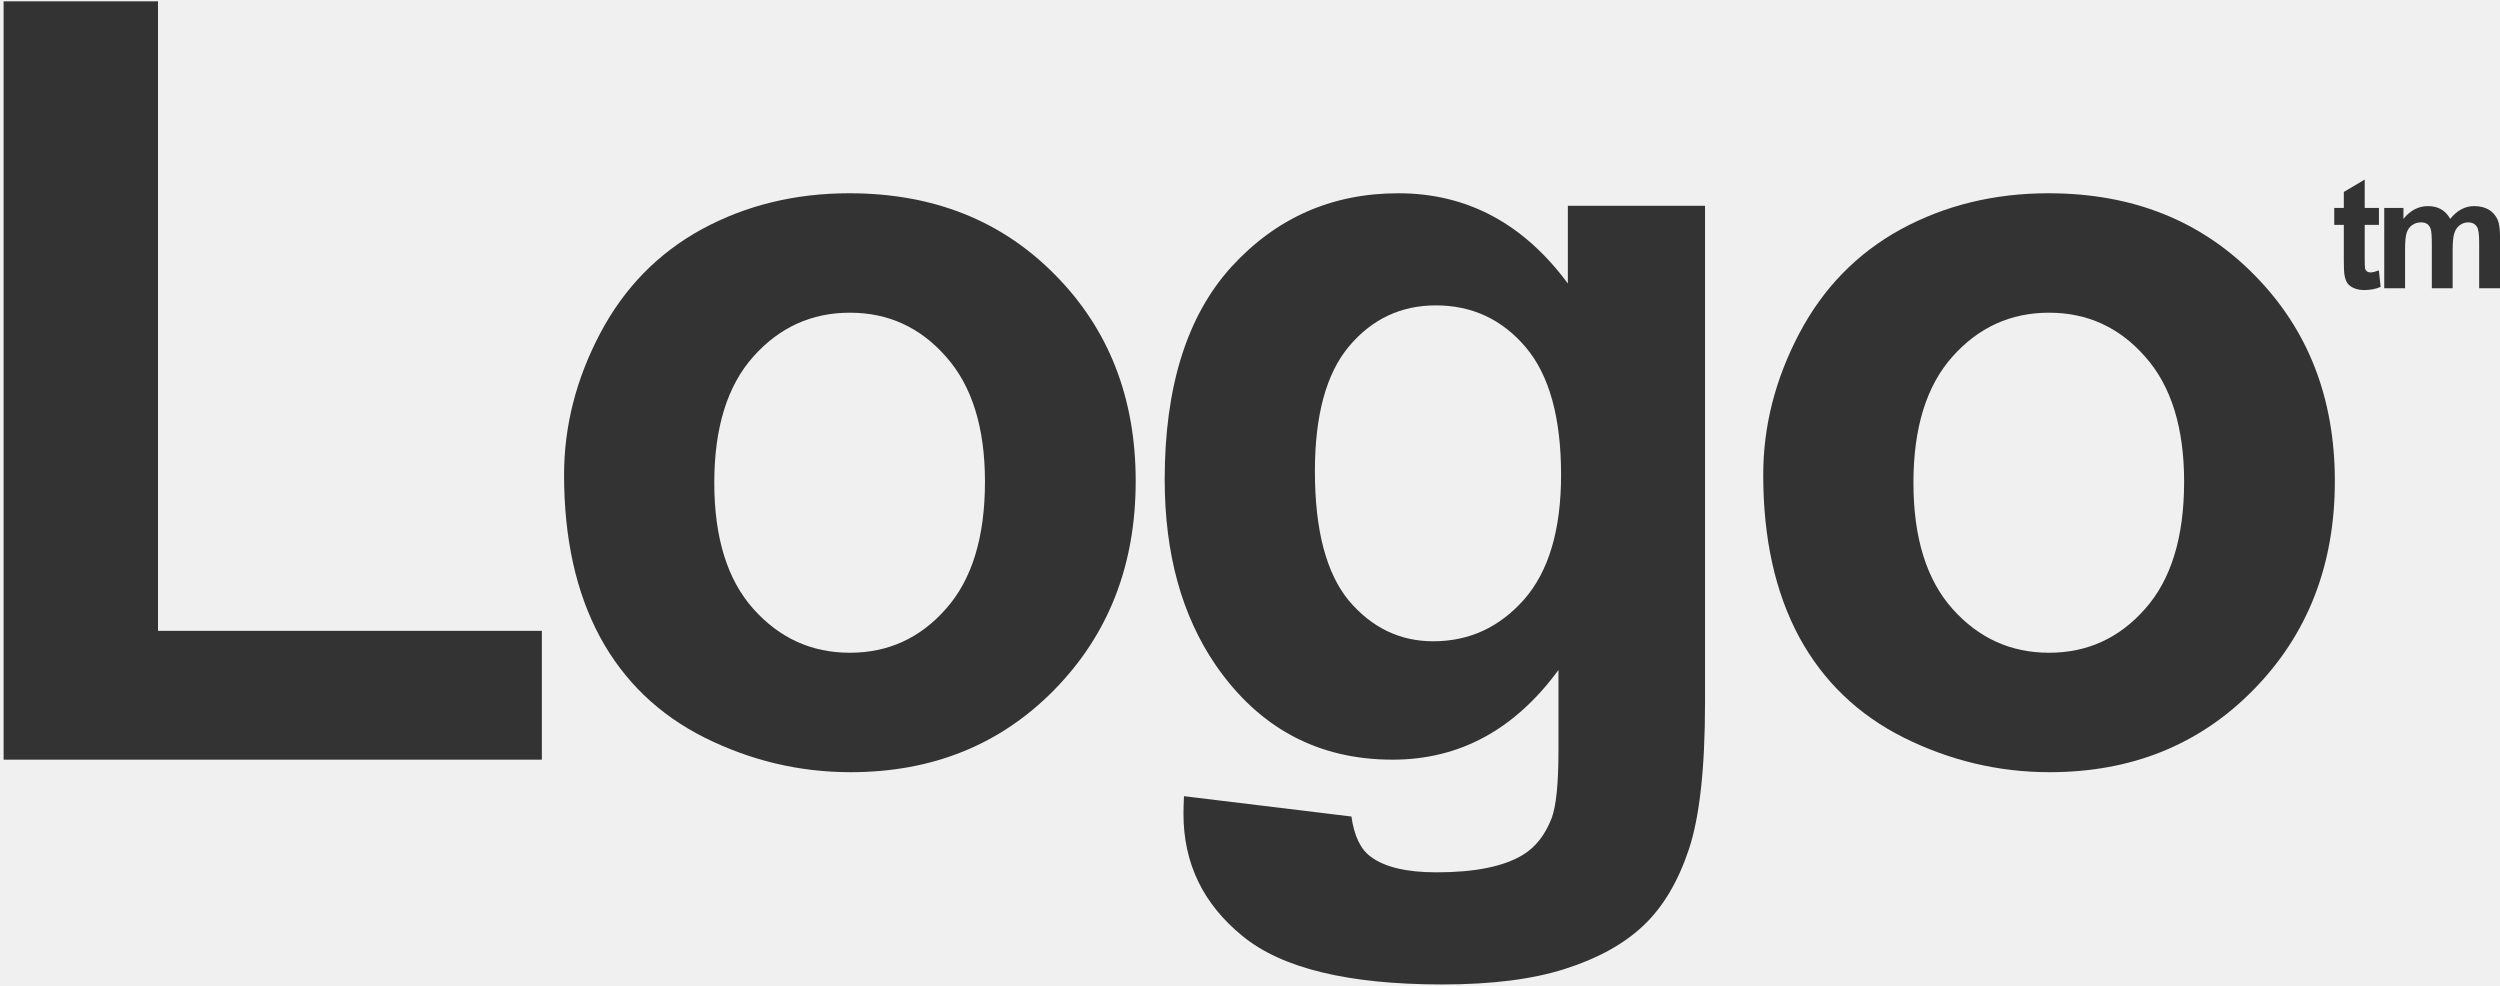
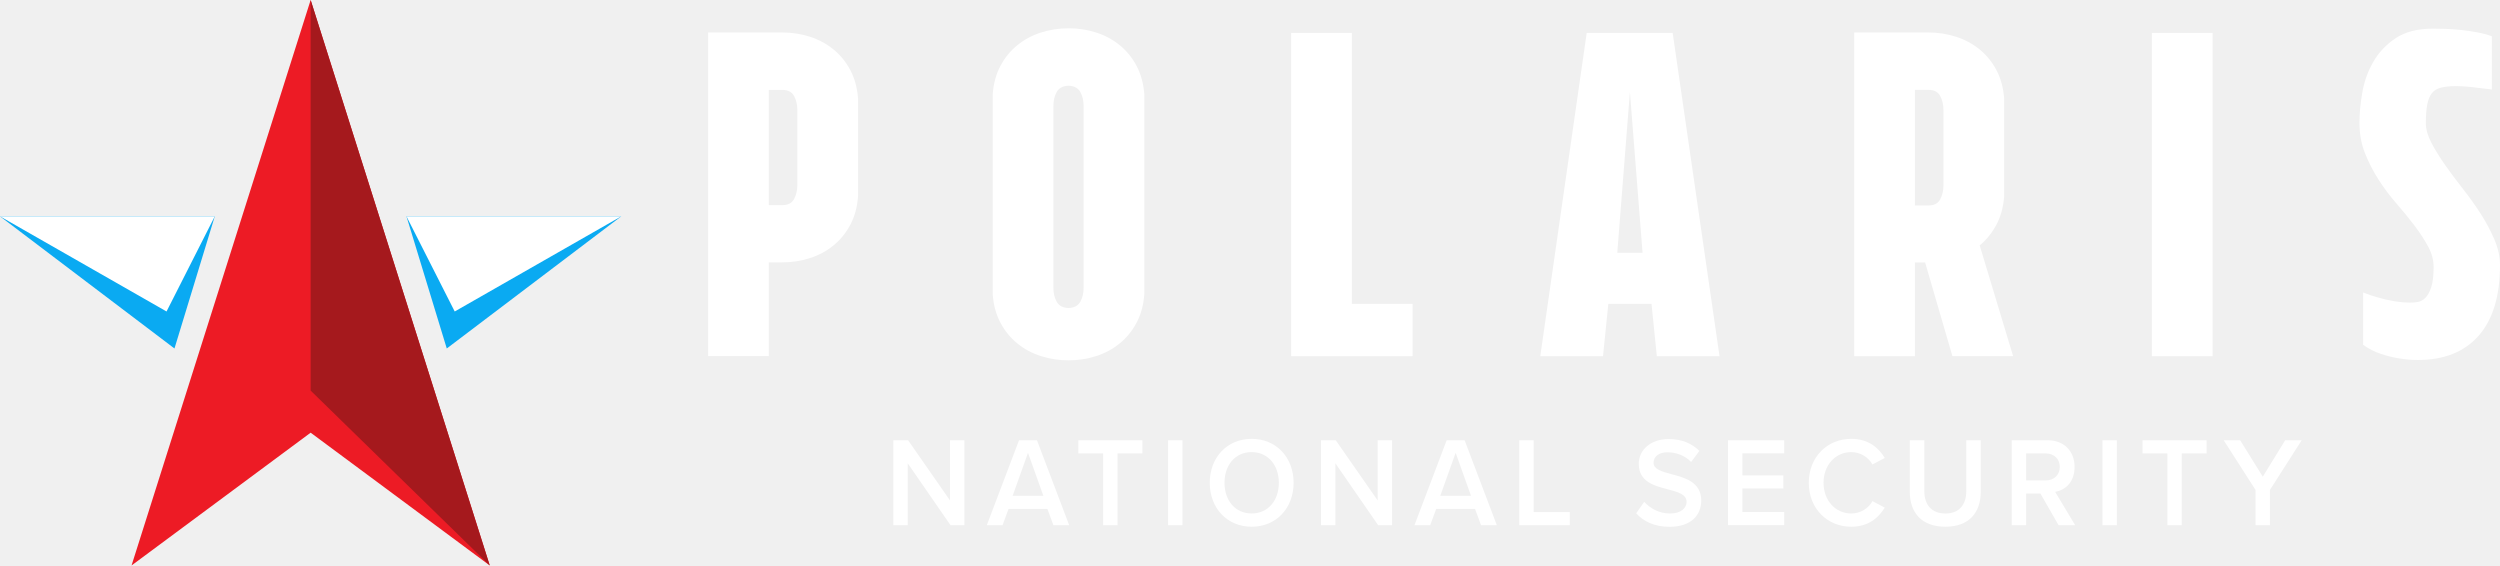
- <svg xmlns="http://www.w3.org/2000/svg" width="543" height="214" viewBox="0 0 543 214" fill="none">
-   <path d="M0.785 165V0.289H34.316V137.02H117.691V165H0.785Z" fill="#333333" />
-   <path d="M122.517 103.148C122.517 92.576 125.123 82.342 130.334 72.449C135.545 62.556 142.908 55.004 152.423 49.793C162.015 44.582 172.701 41.977 184.482 41.977C202.683 41.977 217.598 47.905 229.228 59.762C240.858 71.543 246.673 86.458 246.673 104.508C246.673 122.708 240.783 137.812 229.002 149.82C217.296 161.753 202.532 167.719 184.709 167.719C173.683 167.719 163.147 165.227 153.103 160.242C143.134 155.258 135.545 147.97 130.334 138.379C125.123 128.712 122.517 116.969 122.517 103.148ZM155.142 104.848C155.142 116.78 157.974 125.918 163.638 132.262C169.302 138.605 176.288 141.777 184.595 141.777C192.903 141.777 199.851 138.605 205.439 132.262C211.103 125.918 213.935 116.704 213.935 104.621C213.935 92.84 211.103 83.777 205.439 77.434C199.851 71.09 192.903 67.918 184.595 67.918C176.288 67.918 169.302 71.09 163.638 77.434C157.974 83.777 155.142 92.915 155.142 104.848Z" fill="#333333" />
-   <path d="M257.163 172.93L293.527 177.348C294.131 181.577 295.528 184.484 297.718 186.07C300.739 188.336 305.497 189.469 311.991 189.469C320.299 189.469 326.529 188.223 330.683 185.73C333.477 184.069 335.592 181.388 337.027 177.688C338.008 175.044 338.499 170.173 338.499 163.074V145.516C328.984 158.505 316.976 165 302.476 165C286.314 165 273.514 158.165 264.073 144.496C256.672 133.697 252.972 120.254 252.972 104.168C252.972 84.004 257.805 68.598 267.472 57.949C277.214 47.301 289.297 41.977 303.722 41.977C318.599 41.977 330.872 48.509 340.538 61.574V44.695H370.331V152.652C370.331 166.85 369.161 177.461 366.82 184.484C364.478 191.508 361.193 197.021 356.964 201.023C352.735 205.026 347.071 208.16 339.972 210.426C332.948 212.691 324.037 213.824 313.237 213.824C292.847 213.824 278.385 210.312 269.851 203.289C261.317 196.341 257.05 187.505 257.05 176.781C257.05 175.724 257.088 174.44 257.163 172.93ZM285.597 102.355C285.597 115.118 288.051 124.483 292.96 130.449C297.945 136.34 304.062 139.285 311.312 139.285C319.09 139.285 325.661 136.264 331.023 130.223C336.385 124.105 339.066 115.081 339.066 103.148C339.066 90.688 336.498 81.436 331.362 75.394C326.227 69.353 319.732 66.332 311.878 66.332C304.251 66.332 297.945 69.315 292.96 75.281C288.051 81.172 285.597 90.197 285.597 102.355Z" fill="#333333" />
-   <path d="M382.973 103.148C382.973 92.576 385.579 82.342 390.79 72.449C396.001 62.556 403.364 55.004 412.88 49.793C422.471 44.582 433.157 41.977 444.938 41.977C463.139 41.977 478.054 47.905 489.684 59.762C501.315 71.543 507.13 86.458 507.13 104.508C507.13 122.708 501.239 137.812 489.458 149.82C477.752 161.753 462.988 167.719 445.165 167.719C434.139 167.719 423.604 165.227 413.559 160.242C403.591 155.258 396.001 147.97 390.79 138.379C385.579 128.712 382.973 116.969 382.973 103.148ZM415.598 104.848C415.598 116.78 418.43 125.918 424.095 132.262C429.759 138.605 436.744 141.777 445.052 141.777C453.359 141.777 460.307 138.605 465.895 132.262C471.559 125.918 474.391 116.704 474.391 104.621C474.391 92.84 471.559 83.777 465.895 77.434C460.307 71.09 453.359 67.918 445.052 67.918C436.744 67.918 429.759 71.09 424.095 77.434C418.43 83.777 415.598 92.915 415.598 104.848Z" fill="#333333" />
-   <path d="M516.706 45.16V48.84H513.615V55.871C513.615 57.294 513.642 58.127 513.696 58.368C513.76 58.597 513.894 58.789 514.098 58.943C514.313 59.096 514.57 59.172 514.871 59.172C515.289 59.172 515.896 59.025 516.69 58.729L517.076 62.31C516.024 62.77 514.833 63 513.503 63C512.687 63 511.952 62.863 511.298 62.589C510.643 62.305 510.16 61.943 509.849 61.505C509.549 61.056 509.339 60.454 509.221 59.698C509.125 59.161 509.076 58.077 509.076 56.446V48.84H507V45.16H509.076V41.694L513.615 39V45.16H516.706Z" fill="#333333" />
-   <path d="M517.858 45.16H522.027V47.542C523.519 45.691 525.295 44.766 527.355 44.766C528.449 44.766 529.399 44.996 530.204 45.456C531.009 45.916 531.669 46.611 532.184 47.542C532.935 46.611 533.745 45.916 534.614 45.456C535.483 44.996 536.411 44.766 537.399 44.766C538.654 44.766 539.716 45.029 540.586 45.554C541.455 46.069 542.104 46.83 542.533 47.838C542.844 48.583 543 49.787 543 51.452V62.606H538.477V52.635C538.477 50.904 538.321 49.787 538.01 49.283C537.592 48.626 536.948 48.298 536.079 48.298C535.446 48.298 534.85 48.495 534.292 48.889C533.734 49.283 533.332 49.864 533.085 50.63C532.838 51.386 532.715 52.585 532.715 54.228V62.606H528.192V53.045C528.192 51.348 528.111 50.253 527.95 49.76C527.789 49.267 527.537 48.9 527.194 48.659C526.861 48.418 526.405 48.298 525.826 48.298C525.128 48.298 524.5 48.489 523.943 48.873C523.385 49.256 522.982 49.809 522.735 50.532C522.499 51.255 522.381 52.454 522.381 54.129V62.606H517.858V45.16Z" fill="#333333" />
+ <svg xmlns="http://www.w3.org/2000/svg" width="252" height="57" viewBox="0 0 252 57" fill="none">
+   <path d="M95.812 52.941L91.499 46.7V52.941H90.05V44.378H91.537L95.763 50.449V44.378H97.212V52.941H95.812Z" fill="white" />
+   <path d="M106.184 52.941L105.577 51.298H101.662L101.055 52.941H99.469L102.717 44.378H104.526L107.774 52.941H106.188H106.184ZM103.619 45.651L102.072 49.978H105.171L103.623 45.651H103.619Z" fill="white" />
+   <path d="M111.199 52.941V45.702H108.695V44.382H115.152V45.702H112.648V52.941H111.199Z" fill="white" />
+   <path d="M117.743 52.941V44.378H119.192V52.941H117.743Z" fill="white" />
+   <path d="M126.169 44.236C128.646 44.236 130.395 46.111 130.395 48.665C130.395 51.219 128.646 53.094 126.169 53.094C123.692 53.094 121.943 51.219 121.943 48.665C121.943 46.111 123.692 44.236 126.169 44.236ZM126.169 45.572C124.496 45.572 123.43 46.893 123.43 48.665C123.43 50.437 124.496 51.758 126.169 51.758C127.842 51.758 128.908 50.422 128.908 48.665C128.908 46.909 127.831 45.572 126.169 45.572Z" fill="white" />
+   <path d="M138.919 52.941L134.606 46.7V52.941H133.157V44.378H134.644L138.87 50.449V44.378H140.319V52.941H138.919Z" fill="white" />
+   <path d="M149.291 52.941L148.684 51.298H144.769L144.162 52.941H142.577L145.824 44.378H147.634L150.881 52.941H149.295H149.291ZM146.727 45.651L145.179 49.978H148.278L146.731 45.651H146.727Z" fill="white" />
+   <path d="M153.145 52.941V44.378H154.595V51.616H158.236V52.937H153.142L153.145 52.941Z" fill="white" />
+   <path d="M165.733 50.579C166.302 51.208 167.194 51.762 168.347 51.762C169.5 51.762 170.008 51.157 170.008 50.595C170.008 49.824 169.128 49.593 168.123 49.325C166.772 48.98 165.187 48.567 165.187 46.759C165.187 45.349 166.389 44.256 168.199 44.256C169.489 44.256 170.528 44.68 171.298 45.451L170.467 46.567C169.823 45.899 168.942 45.592 168.077 45.592C167.212 45.592 166.678 46.017 166.678 46.657C166.678 47.298 167.52 47.541 168.499 47.801C169.86 48.162 171.484 48.598 171.484 50.457C171.484 51.883 170.517 53.102 168.286 53.102C166.761 53.102 165.657 52.552 164.929 51.742L165.733 50.587V50.579Z" fill="white" />
+   <path d="M174.185 52.941V44.378H179.849V45.698H175.634V47.919H179.762V49.239H175.634V51.612H179.849V52.933H174.185V52.941Z" fill="white" />
+   <path d="M182.326 48.665C182.326 46.032 184.223 44.236 186.602 44.236C188.335 44.236 189.363 45.136 189.986 46.162L188.745 46.818C188.347 46.111 187.554 45.572 186.602 45.572C185.027 45.572 183.813 46.869 183.813 48.665C183.813 50.461 185.027 51.758 186.602 51.758C187.558 51.758 188.35 51.231 188.745 50.512L189.986 51.168C189.352 52.194 188.339 53.094 186.602 53.094C184.223 53.094 182.326 51.298 182.326 48.665Z" fill="white" />
+   <path d="M192.512 44.378H193.973V49.514C193.973 50.874 194.705 51.762 196.093 51.762C197.482 51.762 198.199 50.878 198.199 49.514V44.378H199.659V49.549C199.659 51.679 198.483 53.094 196.089 53.094C193.696 53.094 192.508 51.667 192.508 49.565V44.378H192.512Z" fill="white" />
+   <path d="M207.504 52.941L205.672 49.746H204.234V52.941H202.785V44.378H206.416C208.051 44.378 209.117 45.482 209.117 47.062C209.117 48.642 208.149 49.412 207.159 49.577L209.177 52.941H207.504ZM206.215 45.702H204.231V48.425H206.215C207.034 48.425 207.626 47.887 207.626 47.066C207.626 46.245 207.03 45.706 206.215 45.706V45.702Z" fill="white" />
+   <path d="M211.928 52.941V44.378H213.377V52.941H211.928Z" fill="white" />
+   <path d="M218.472 52.941V45.702H215.968V44.382H222.425V45.702H219.921V52.941H218.472Z" fill="white" />
+   <path d="M227.357 52.941V49.384L224.147 44.378H225.809L228.089 48.048L230.346 44.378H232.008L228.81 49.384V52.941H227.361H227.357Z" fill="white" />
+   <path d="M31.313 0L13.259 57L31.313 43.615L49.367 57L31.313 0Z" fill="#ED1B25" />
+   <path d="M21.65 21.806H0L17.587 35.127L21.65 21.806Z" fill="#0AAAF2" />
+   <path d="M21.65 21.806H0L16.787 31.398L21.65 21.806Z" fill="white" />
+   <path d="M40.971 21.806H62.621L45.034 35.127L40.971 21.806Z" fill="#0AAAF2" />
+   <path d="M40.971 21.806H62.621L45.835 31.398L40.971 21.806Z" fill="white" />
+   <path d="M31.312 0L49.366 57L31.312 39.371V0Z" fill="#A5191D" />
+   <path d="M71.377 3.273H78.851C79.811 3.273 80.733 3.415 81.624 3.698C82.512 3.981 83.308 4.409 84.007 4.975C84.704 5.545 85.273 6.24 85.71 7.062C86.146 7.887 86.408 8.838 86.491 9.915V19.802C86.408 20.882 86.15 21.833 85.71 22.659C85.27 23.484 84.704 24.179 84.007 24.745C83.308 25.315 82.516 25.739 81.624 26.022C80.733 26.305 79.811 26.447 78.851 26.447H77.497V35.89H71.377V3.273ZM80.372 11.094C80.372 10.555 80.262 10.084 80.042 9.675C79.822 9.266 79.427 9.062 78.851 9.062H77.497V20.678H78.851C79.427 20.678 79.822 20.474 80.042 20.065C80.262 19.656 80.372 19.181 80.372 18.642V11.097V11.094Z" fill="white" />
+   <path d="M107.705 2.849C108.665 2.849 109.587 2.99 110.478 3.273C111.366 3.556 112.163 3.985 112.861 4.551C113.559 5.116 114.128 5.816 114.564 6.637C115 7.462 115.262 8.413 115.346 9.49V29.681C115.262 30.762 115.004 31.712 114.564 32.534C114.124 33.359 113.559 34.055 112.861 34.62C112.163 35.186 111.37 35.615 110.478 35.898C109.587 36.181 108.665 36.322 107.705 36.322C106.746 36.322 105.824 36.181 104.932 35.898C104.041 35.615 103.248 35.186 102.55 34.62C101.852 34.055 101.283 33.355 100.846 32.534C100.406 31.709 100.148 30.758 100.065 29.681V9.494C100.148 8.413 100.406 7.462 100.846 6.641C101.283 5.816 101.852 5.12 102.55 4.555C103.248 3.989 104.041 3.56 104.932 3.277C105.82 2.994 106.746 2.853 107.705 2.853V2.849ZM109.227 10.677C109.227 10.139 109.117 9.671 108.897 9.274C108.676 8.877 108.282 8.665 107.705 8.637C107.129 8.665 106.734 8.877 106.514 9.274C106.294 9.671 106.184 10.139 106.184 10.677V29.013C106.184 29.551 106.294 30.019 106.514 30.416C106.734 30.813 107.129 31.025 107.705 31.052C108.282 31.025 108.676 30.813 108.897 30.416C109.117 30.019 109.227 29.551 109.227 29.013V10.677Z" fill="white" />
+   <path d="M136.268 30.628H142.387V35.902H130.148V3.317H136.268V30.628Z" fill="white" />
+   <path d="M173.332 35.906H167.008L166.473 30.632H162.118L161.583 35.906H155.259L159.94 3.317H168.605L173.328 35.906H173.332ZM165.57 25.484L164.295 9.274L163.021 25.484H165.566H165.57Z" fill="white" />
+   <path d="M194.052 26.459H193.024V35.902H186.905V3.273H194.379C195.339 3.273 196.26 3.415 197.152 3.698C198.04 3.981 198.836 4.409 199.534 4.975C200.232 5.541 200.801 6.24 201.238 7.062C201.674 7.887 201.936 8.838 202.019 9.915V19.798C201.936 20.878 201.678 21.829 201.238 22.651C200.798 23.476 200.236 24.172 199.553 24.737L202.922 35.898H196.803L194.052 26.455V26.459ZM195.9 11.101C195.9 10.563 195.79 10.088 195.57 9.675C195.35 9.262 194.955 9.058 194.379 9.058H193.024V20.713H194.379C194.955 20.713 195.35 20.509 195.57 20.096C195.79 19.684 195.9 19.212 195.9 18.67V11.097V11.101Z" fill="white" />
+   <path d="M216.909 3.317H223.028V35.906H216.909V3.317Z" fill="white" />
+   <path d="M251.18 9.019C250.687 8.964 250.209 8.905 249.743 8.85C249.36 8.795 248.961 8.751 248.551 8.724C248.142 8.696 247.812 8.681 247.565 8.681C246.962 8.681 246.461 8.732 246.067 8.83C245.668 8.928 245.361 9.113 245.141 9.384C244.921 9.655 244.765 10.029 244.671 10.512C244.576 10.995 244.526 11.632 244.526 12.426C244.526 13.023 244.712 13.675 245.08 14.383C245.448 15.09 245.907 15.837 246.457 16.615C247.004 17.397 247.607 18.202 248.263 19.039C248.919 19.876 249.523 20.721 250.069 21.57C250.615 22.423 251.074 23.287 251.446 24.164C251.814 25.044 252 25.893 252 26.718C252 29.838 251.283 32.212 249.845 33.842C248.407 35.473 246.363 36.287 243.707 36.287C243.077 36.287 242.432 36.228 241.776 36.118C241.23 36.031 240.634 35.882 239.989 35.67C239.344 35.458 238.749 35.151 238.202 34.754V29.48C238.696 29.681 239.2 29.85 239.724 29.991C240.19 30.133 240.71 30.255 241.283 30.353C241.86 30.451 242.432 30.502 243.009 30.502C243.199 30.502 243.434 30.483 243.707 30.439C243.98 30.396 244.234 30.262 244.466 30.035C244.697 29.807 244.898 29.453 245.061 28.97C245.224 28.486 245.308 27.806 245.308 26.926C245.308 26.219 245.122 25.523 244.754 24.843C244.386 24.164 243.927 23.46 243.377 22.737C242.831 22.014 242.228 21.275 241.571 20.525C240.915 19.774 240.312 18.973 239.765 18.12C239.219 17.267 238.76 16.375 238.388 15.44C238.017 14.505 237.834 13.483 237.834 12.375C237.834 11.439 237.929 10.418 238.123 9.313C238.312 8.209 238.684 7.18 239.231 6.229C239.777 5.278 240.532 4.484 241.488 3.847C242.448 3.211 243.692 2.888 245.224 2.888C245.555 2.888 245.964 2.896 246.457 2.908C246.951 2.924 247.47 2.959 248.017 3.014C248.563 3.073 249.113 3.148 249.659 3.25C250.206 3.348 250.714 3.486 251.18 3.655V9.015V9.019Z" fill="white" />
</svg>
